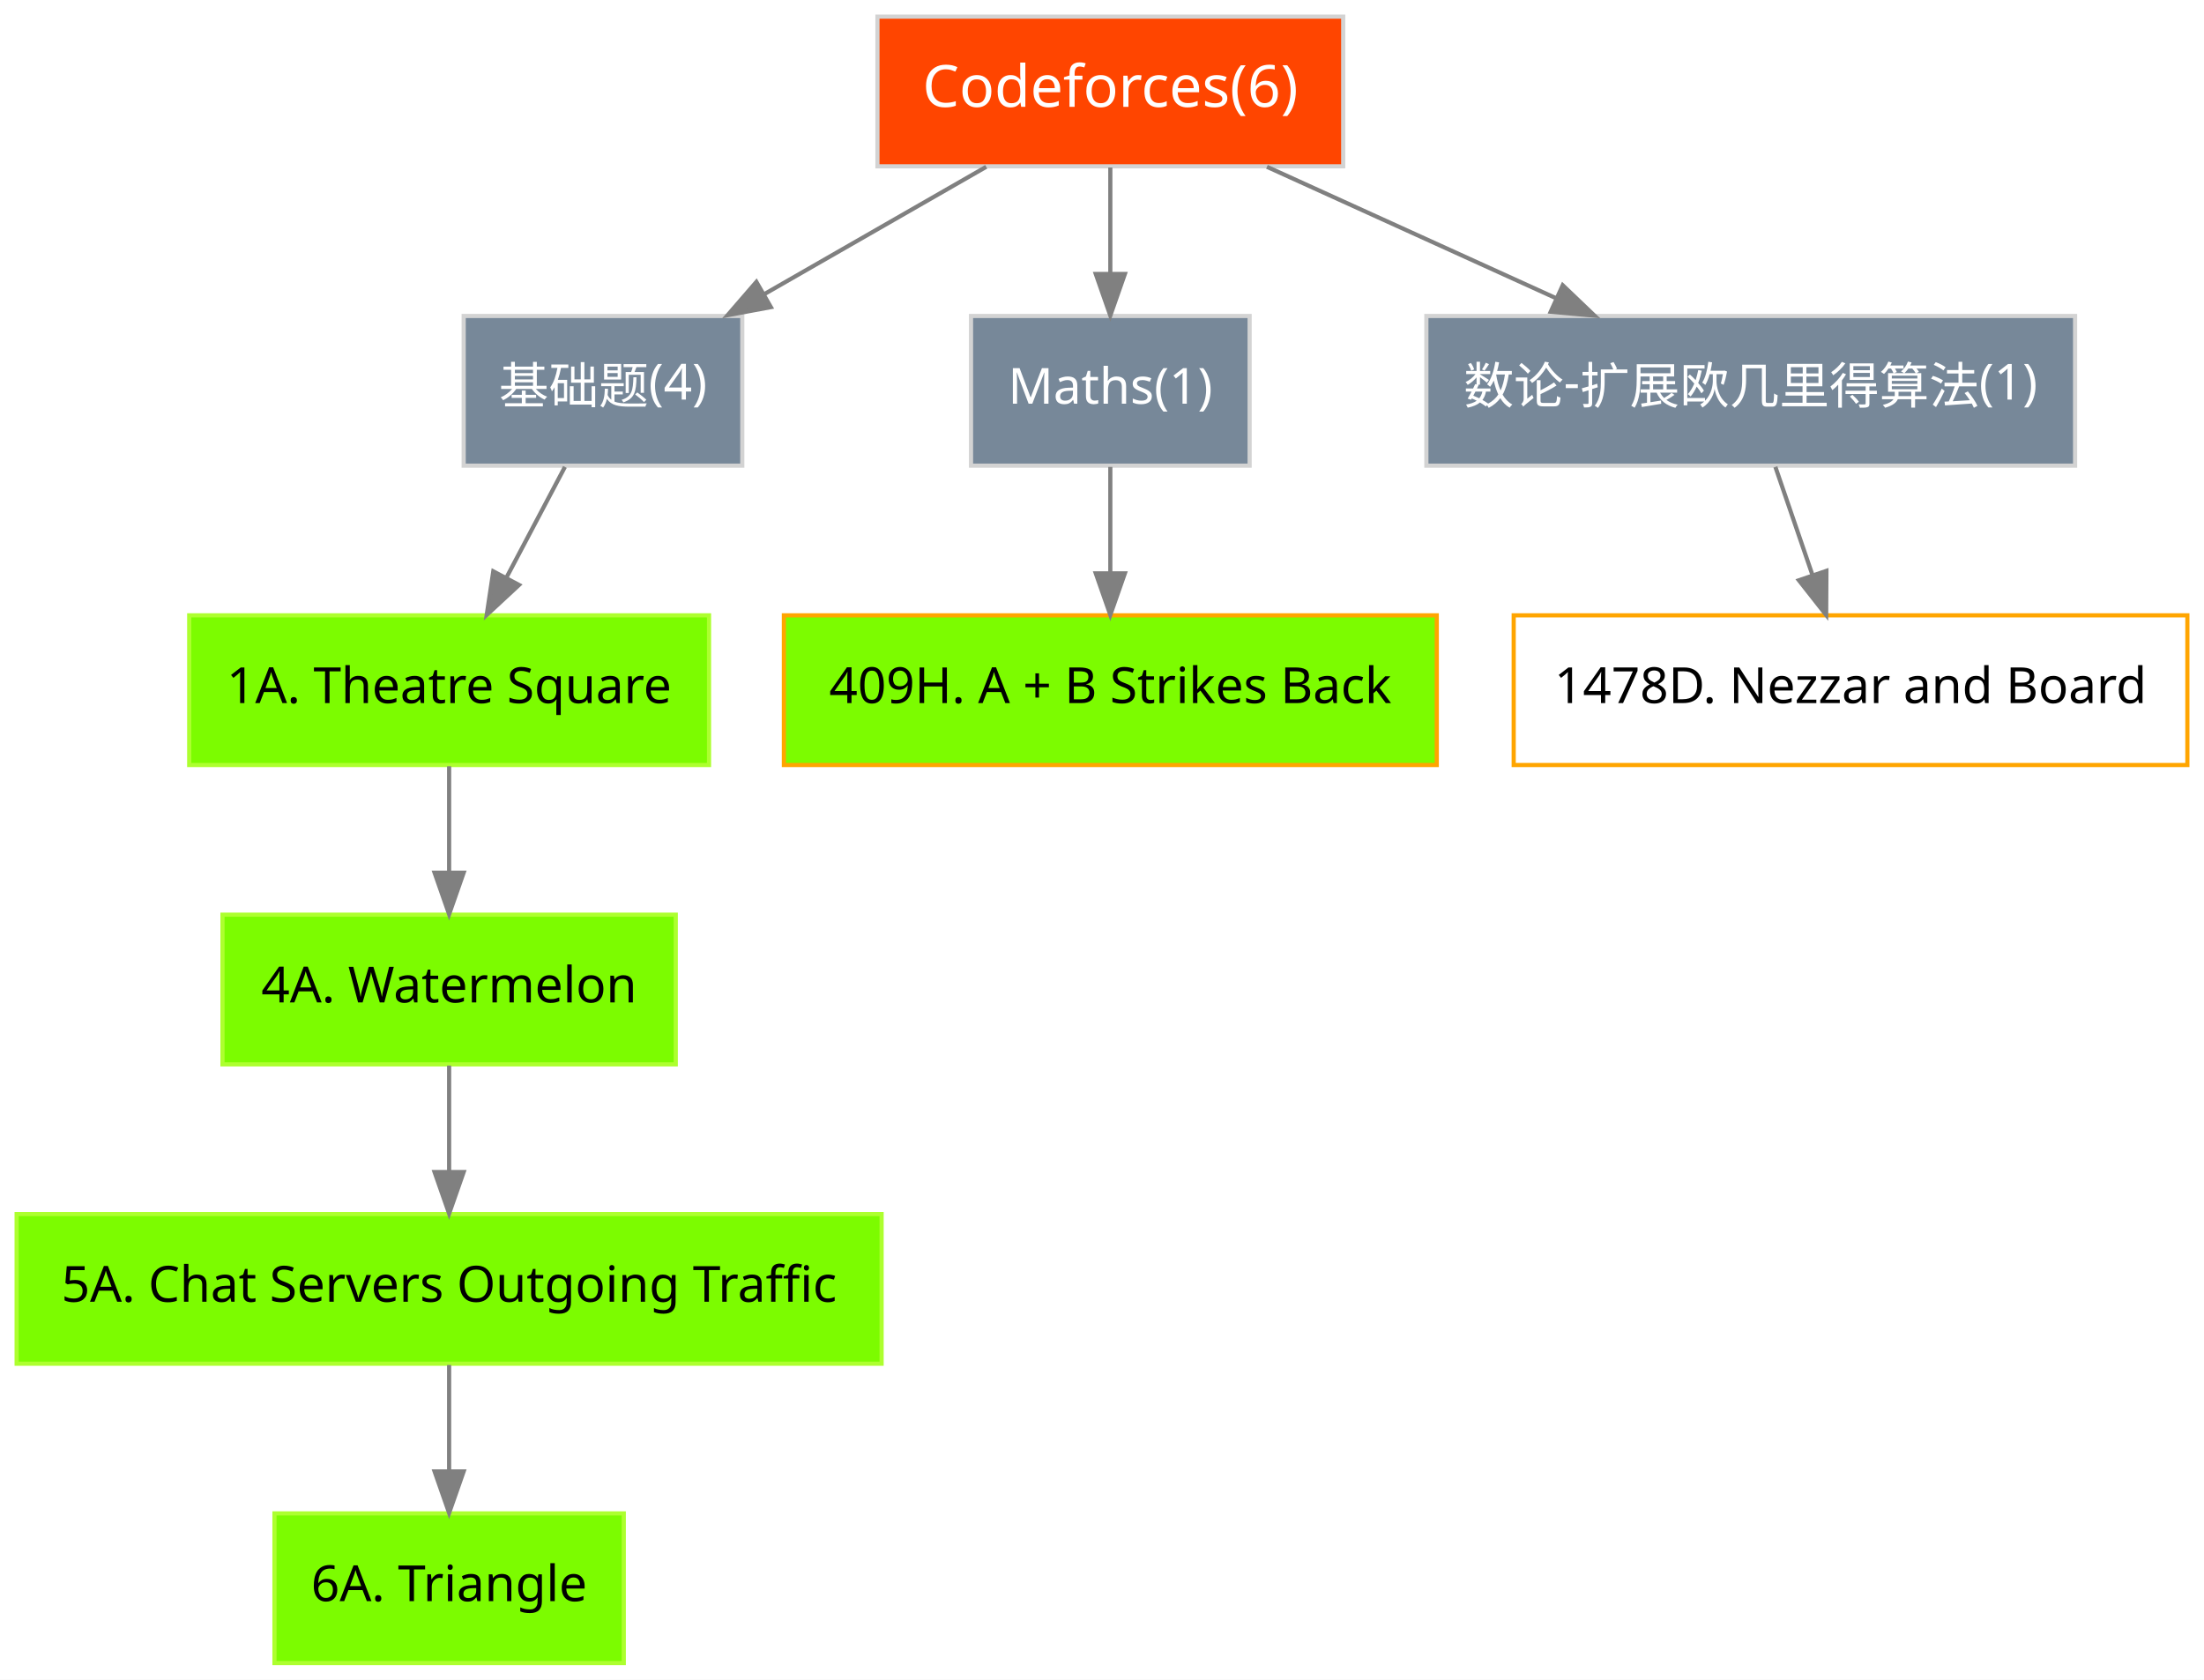
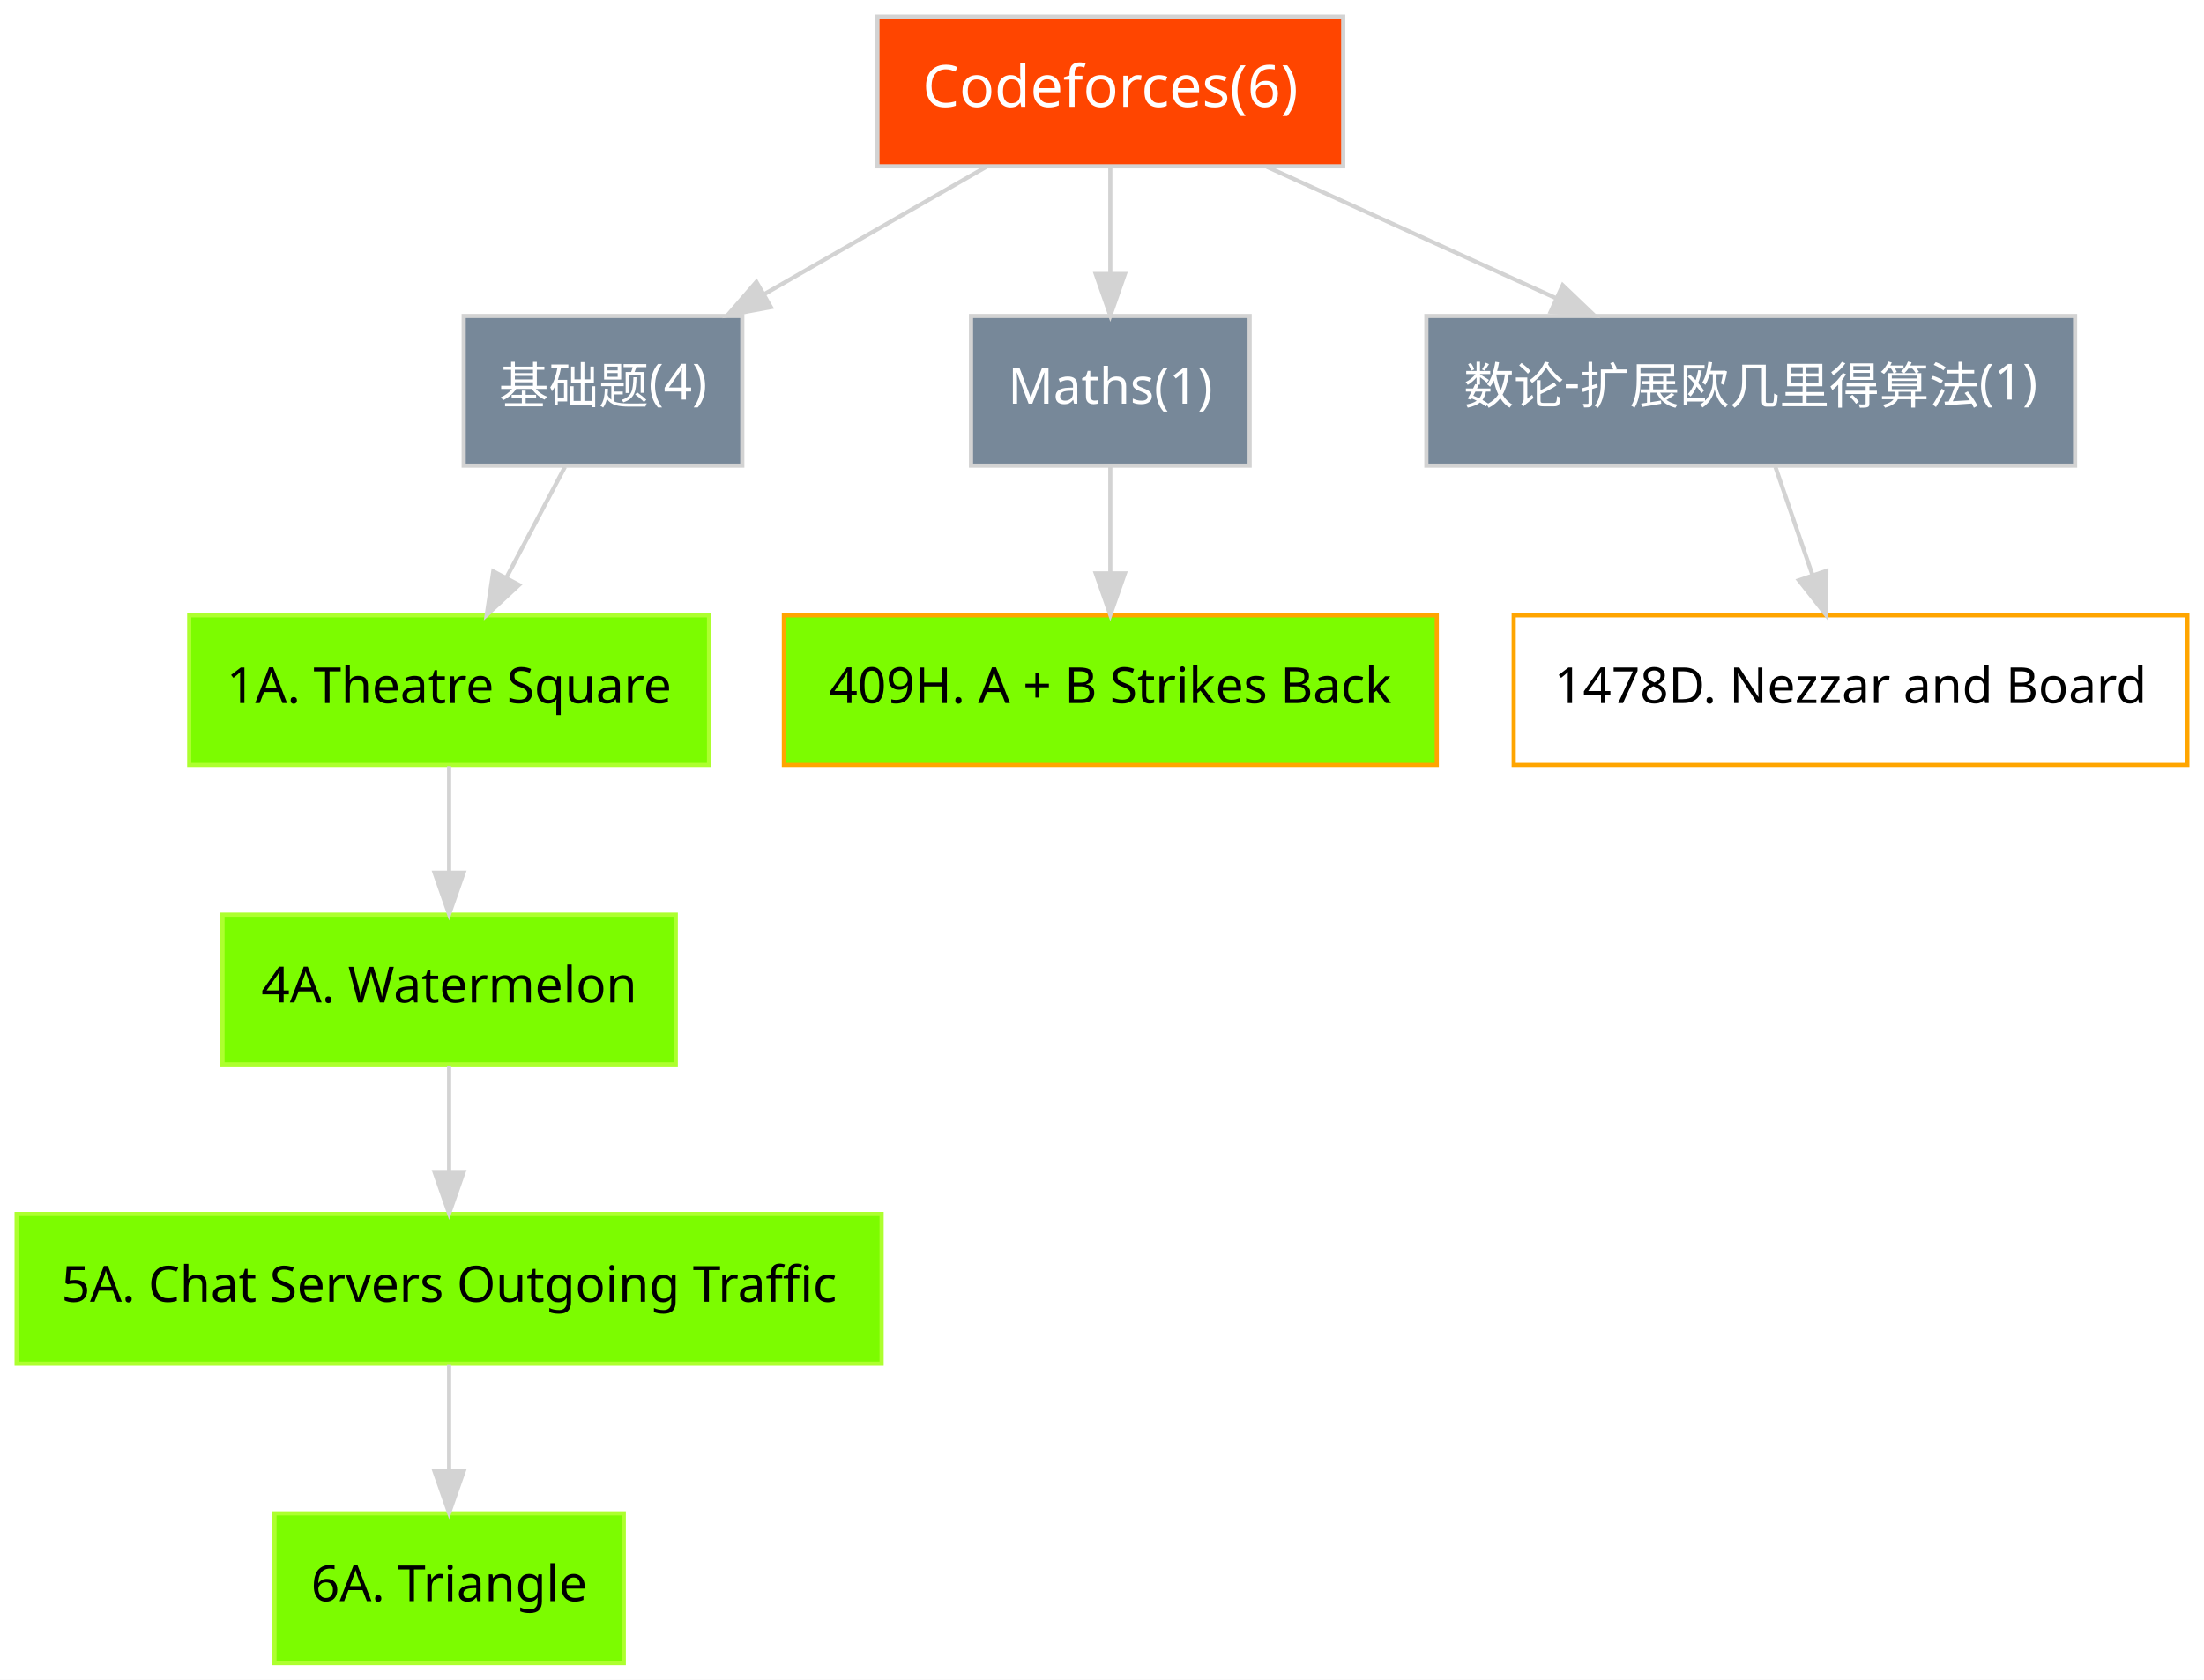
<svg xmlns="http://www.w3.org/2000/svg" xmlns:xlink="http://www.w3.org/1999/xlink" width="530pt" height="404pt" viewBox="0.00 0.00 530.00 404.00">
  <g id="graph0" class="graph" transform="scale(1 1) rotate(0) translate(4 400)">
    <polygon fill="white" stroke="transparent" points="-4,4 -4,-400 526,-400 526,4 -4,4" />
    <g id="node1" class="node">
      <g id="a_node1">
        <a xlink:href="https://codeforces.com/problemset" xlink:title="Codeforces(6)" target="_parent">
          <polygon fill="orangered" stroke="lightgrey" points="319,-396 207,-396 207,-360 319,-360 319,-396" />
          <text text-anchor="middle" x="263" y="-374.3" font-family="Microsoft YaHei" font-size="14.00" fill="white">Codeforces(6)</text>
        </a>
      </g>
    </g>
    <g id="node2" class="node">
      <polygon fill="lightslategray" stroke="lightgrey" points="174.5,-324 107.5,-324 107.5,-288 174.5,-288 174.5,-324" />
      <text text-anchor="middle" x="141" y="-302.9" font-family="Microsoft YaHei" font-size="12.00" fill="white">基础题(4)</text>
    </g>
    <g id="edge1" class="edge">
-       <path fill="none" stroke="gray" d="M233.16,-359.88C217.06,-350.64 197,-339.13 179.71,-329.21" />
-       <polygon fill="gray" stroke="gray" points="181.37,-326.13 170.96,-324.19 177.89,-332.2 181.37,-326.13" />
+       <path fill="none" stroke="lightgrey" d="M233.16,-359.88C217.06,-350.64 197,-339.13 179.71,-329.21" />
+       <polygon fill="lightgrey" stroke="lightgrey" points="181.37,-326.13 170.96,-324.19 177.89,-332.2 181.37,-326.13" />
    </g>
    <g id="node7" class="node">
      <polygon fill="lightslategray" stroke="lightgrey" points="296.5,-324 229.5,-324 229.5,-288 296.5,-288 296.5,-324" />
      <text text-anchor="middle" x="263" y="-302.9" font-family="Microsoft YaHei" font-size="12.00" fill="white">Maths(1)</text>
    </g>
    <g id="edge6" class="edge">
-       <path fill="none" stroke="gray" d="M263,-359.7C263,-351.98 263,-342.71 263,-334.11" />
-       <polygon fill="gray" stroke="gray" points="266.5,-334.1 263,-324.1 259.5,-334.1 266.5,-334.1" />
+       <path fill="none" stroke="lightgrey" d="M263,-359.7C263,-351.98 263,-342.71 263,-334.11" />
+       <polygon fill="lightgrey" stroke="lightgrey" points="266.5,-334.1 263,-324.1 259.5,-334.1 266.5,-334.1" />
    </g>
    <g id="node9" class="node">
      <polygon fill="lightslategray" stroke="lightgrey" points="495,-324 339,-324 339,-288 495,-288 495,-324" />
      <text text-anchor="middle" x="417" y="-302.9" font-family="Microsoft YaHei" font-size="12.00" fill="white">数论-扩展欧几里得算法(1)</text>
    </g>
    <g id="edge8" class="edge">
-       <path fill="none" stroke="gray" d="M300.67,-359.88C321.63,-350.35 347.9,-338.41 370.18,-328.28" />
-       <polygon fill="gray" stroke="gray" points="371.79,-331.39 379.45,-324.07 368.9,-325.02 371.79,-331.39" />
+       <path fill="none" stroke="lightgrey" d="M300.67,-359.88C321.63,-350.35 347.9,-338.41 370.18,-328.28" />
+       <polygon fill="lightgrey" stroke="lightgrey" points="371.79,-331.39 379.45,-324.07 368.9,-325.02 371.79,-331.39" />
    </g>
    <g id="node3" class="node">
      <g id="a_node3">
        <a xlink:href="https://codeforces.com/problemset/problem/1/A" xlink:title="1A. Theatre Square" target="_parent">
          <polygon fill="lawngreen" stroke="greenyellow" points="166.5,-252 41.5,-252 41.5,-216 166.5,-216 166.5,-252" />
          <text text-anchor="middle" x="104" y="-230.9" font-family="Microsoft YaHei" font-size="12.00">1A. Theatre Square</text>
        </a>
      </g>
    </g>
    <g id="edge2" class="edge">
-       <path fill="none" stroke="gray" d="M131.85,-287.7C127.6,-279.64 122.44,-269.89 117.73,-260.98" />
-       <polygon fill="gray" stroke="gray" points="120.81,-259.31 113.04,-252.1 114.62,-262.58 120.81,-259.31" />
+       <path fill="none" stroke="lightgrey" d="M131.85,-287.7C127.6,-279.64 122.44,-269.89 117.73,-260.98" />
+       <polygon fill="lightgrey" stroke="lightgrey" points="120.81,-259.31 113.04,-252.1 114.62,-262.58 120.81,-259.31" />
    </g>
    <g id="node4" class="node">
      <g id="a_node4">
        <a xlink:href="https://codeforces.com/problemset/problem/4/A" xlink:title="4A. Watermelon" target="_parent">
          <polygon fill="lawngreen" stroke="greenyellow" points="158.5,-180 49.5,-180 49.5,-144 158.5,-144 158.5,-180" />
          <text text-anchor="middle" x="104" y="-158.9" font-family="Microsoft YaHei" font-size="12.00">4A. Watermelon</text>
        </a>
      </g>
    </g>
    <g id="edge3" class="edge">
-       <path fill="none" stroke="gray" d="M104,-215.7C104,-207.98 104,-198.71 104,-190.11" />
-       <polygon fill="gray" stroke="gray" points="107.5,-190.1 104,-180.1 100.5,-190.1 107.5,-190.1" />
+       <path fill="none" stroke="lightgrey" d="M104,-215.7C104,-207.98 104,-198.71 104,-190.11" />
+       <polygon fill="lightgrey" stroke="lightgrey" points="107.5,-190.1 104,-180.1 100.5,-190.1 107.5,-190.1" />
    </g>
    <g id="node5" class="node">
      <g id="a_node5">
        <a xlink:href="https://codeforces.com/problemset/problem/5/A" xlink:title="5A. Chat Servers Outgoing Traffic" target="_parent">
          <polygon fill="lawngreen" stroke="greenyellow" points="208,-108 0,-108 0,-72 208,-72 208,-108" />
          <text text-anchor="middle" x="104" y="-86.9" font-family="Microsoft YaHei" font-size="12.00">5A. Chat Servers Outgoing Traffic</text>
        </a>
      </g>
    </g>
    <g id="edge4" class="edge">
-       <path fill="none" stroke="gray" d="M104,-143.7C104,-135.98 104,-126.71 104,-118.11" />
-       <polygon fill="gray" stroke="gray" points="107.5,-118.1 104,-108.1 100.5,-118.1 107.5,-118.1" />
+       <path fill="none" stroke="lightgrey" d="M104,-143.7C104,-135.98 104,-126.71 104,-118.11" />
+       <polygon fill="lightgrey" stroke="lightgrey" points="107.5,-118.1 104,-108.1 100.5,-118.1 107.5,-118.1" />
    </g>
    <g id="node6" class="node">
      <g id="a_node6">
        <a xlink:href="https://codeforces.com/problemset/problem/6/A" xlink:title="6A. Triangle" target="_parent">
          <polygon fill="lawngreen" stroke="greenyellow" points="146,-36 62,-36 62,0 146,0 146,-36" />
          <text text-anchor="middle" x="104" y="-14.9" font-family="Microsoft YaHei" font-size="12.00">6A. Triangle</text>
        </a>
      </g>
    </g>
    <g id="edge5" class="edge">
-       <path fill="none" stroke="gray" d="M104,-71.7C104,-63.98 104,-54.71 104,-46.11" />
-       <polygon fill="gray" stroke="gray" points="107.5,-46.1 104,-36.1 100.5,-46.1 107.5,-46.1" />
+       <path fill="none" stroke="lightgrey" d="M104,-71.7C104,-63.98 104,-54.71 104,-46.11" />
+       <polygon fill="lightgrey" stroke="lightgrey" points="107.5,-46.1 104,-36.1 100.5,-46.1 107.5,-46.1" />
    </g>
    <g id="node8" class="node">
      <g id="a_node8">
        <a xlink:href="https://codeforces.com/problemset/problem/409/H" xlink:title="409H. A + B Strikes Back" target="_parent">
          <polygon fill="lawngreen" stroke="orange" points="341.5,-252 184.5,-252 184.5,-216 341.5,-216 341.5,-252" />
          <text text-anchor="middle" x="263" y="-230.9" font-family="Microsoft YaHei" font-size="12.00">409H. A + B Strikes Back</text>
        </a>
      </g>
    </g>
    <g id="edge7" class="edge">
-       <path fill="none" stroke="gray" d="M263,-287.7C263,-279.98 263,-270.71 263,-262.11" />
-       <polygon fill="gray" stroke="gray" points="266.5,-262.1 263,-252.1 259.5,-262.1 266.5,-262.1" />
+       <path fill="none" stroke="lightgrey" d="M263,-287.7C263,-279.98 263,-270.71 263,-262.11" />
+       <polygon fill="lightgrey" stroke="lightgrey" points="266.5,-262.1 263,-252.1 259.5,-262.1 266.5,-262.1" />
    </g>
    <g id="node10" class="node">
      <g id="a_node10">
        <a xlink:href="https://codeforces.com/problemset/problem/1477/A" xlink:title="1478D. Nezzar and Board" target="_parent">
          <polygon fill="none" stroke="orange" points="522,-252 360,-252 360,-216 522,-216 522,-252" />
          <text text-anchor="middle" x="441" y="-230.9" font-family="Microsoft YaHei" font-size="12.00">1478D. Nezzar and Board</text>
        </a>
      </g>
    </g>
    <g id="edge9" class="edge">
-       <path fill="none" stroke="gray" d="M422.93,-287.7C425.61,-279.9 428.83,-270.51 431.8,-261.83" />
-       <polygon fill="gray" stroke="gray" points="435.2,-262.7 435.14,-252.1 428.58,-260.43 435.2,-262.7" />
+       <path fill="none" stroke="lightgrey" d="M422.93,-287.7C425.61,-279.9 428.83,-270.51 431.8,-261.83" />
+       <polygon fill="lightgrey" stroke="lightgrey" points="435.2,-262.7 435.14,-252.1 428.58,-260.43 435.2,-262.7" />
    </g>
  </g>
</svg>
